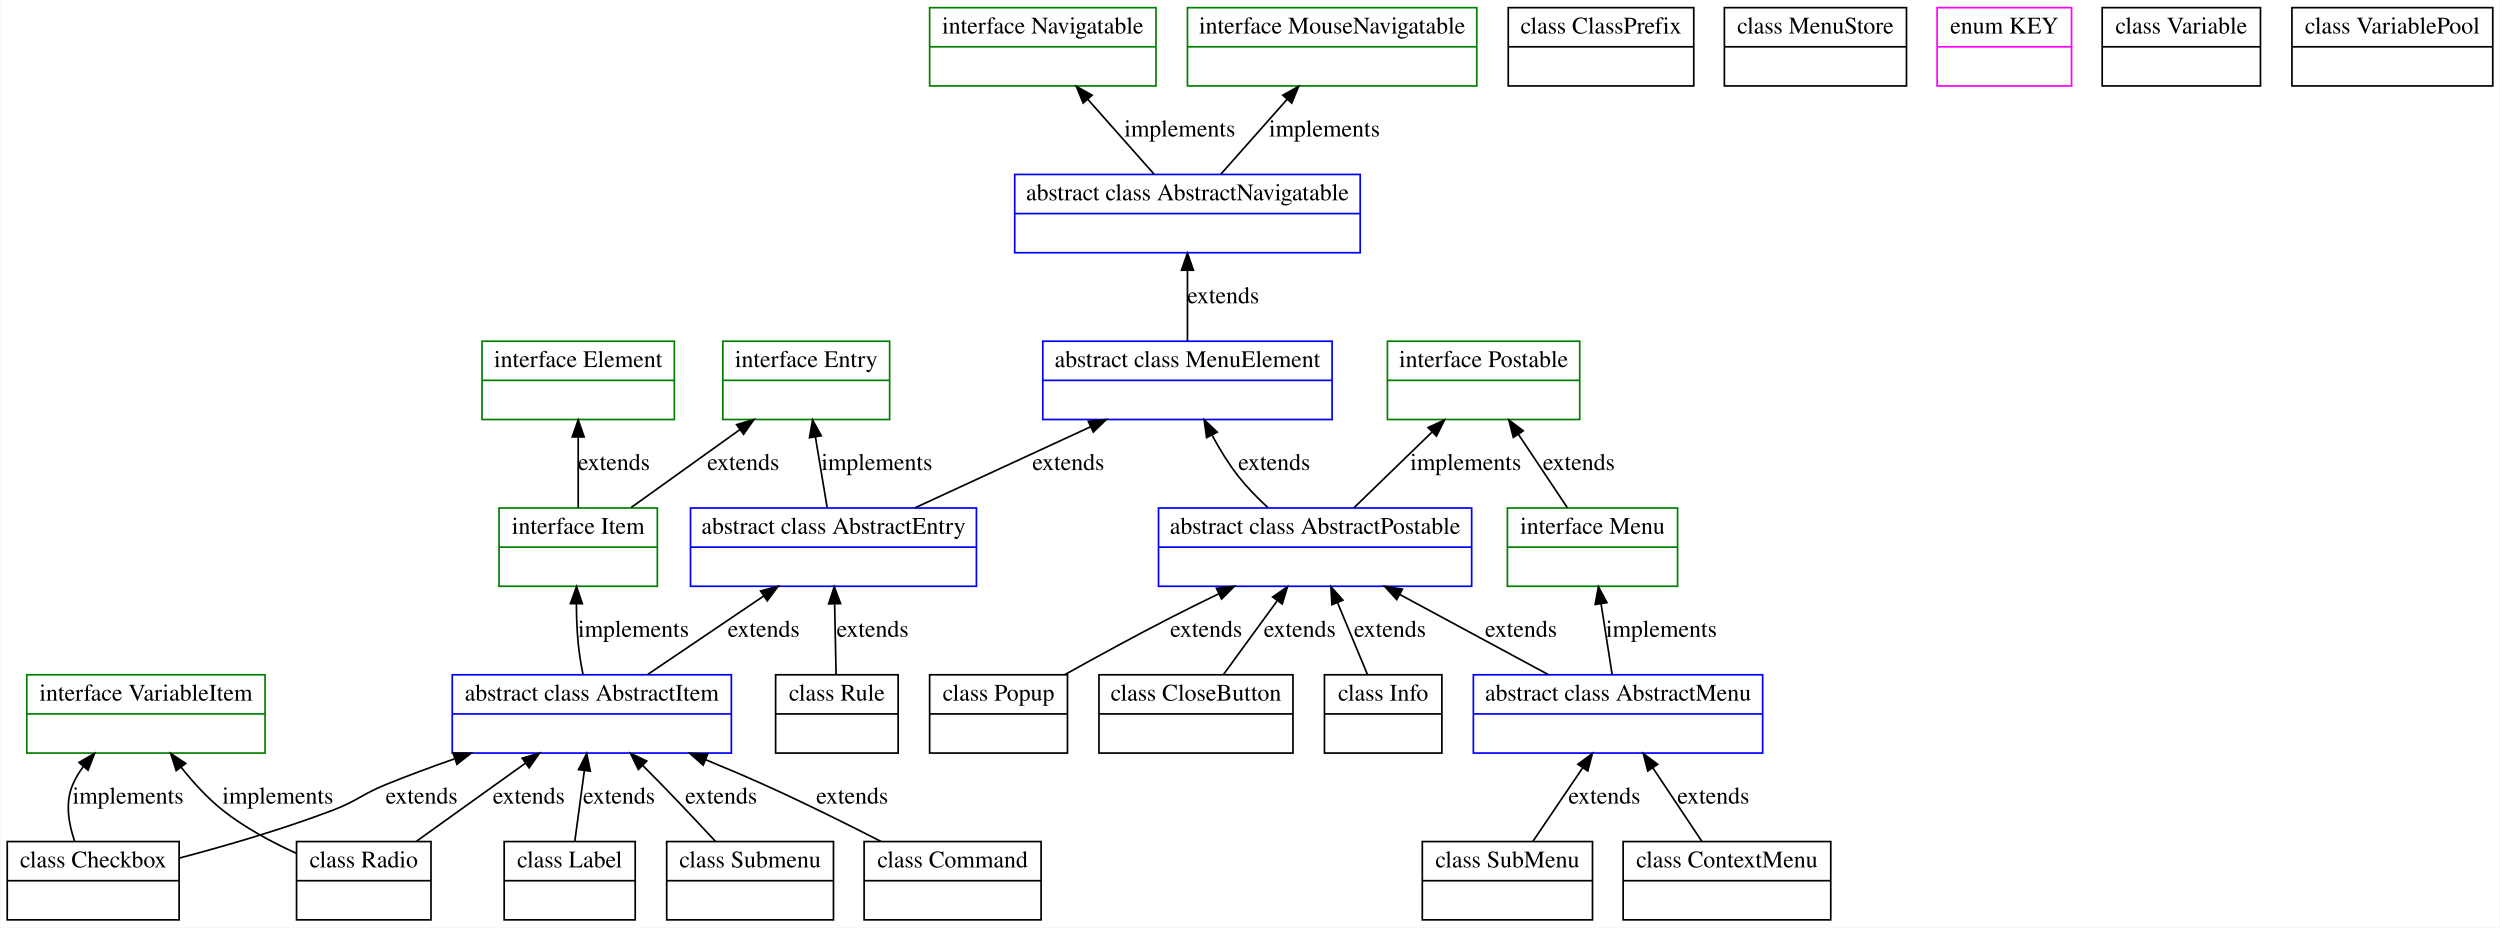
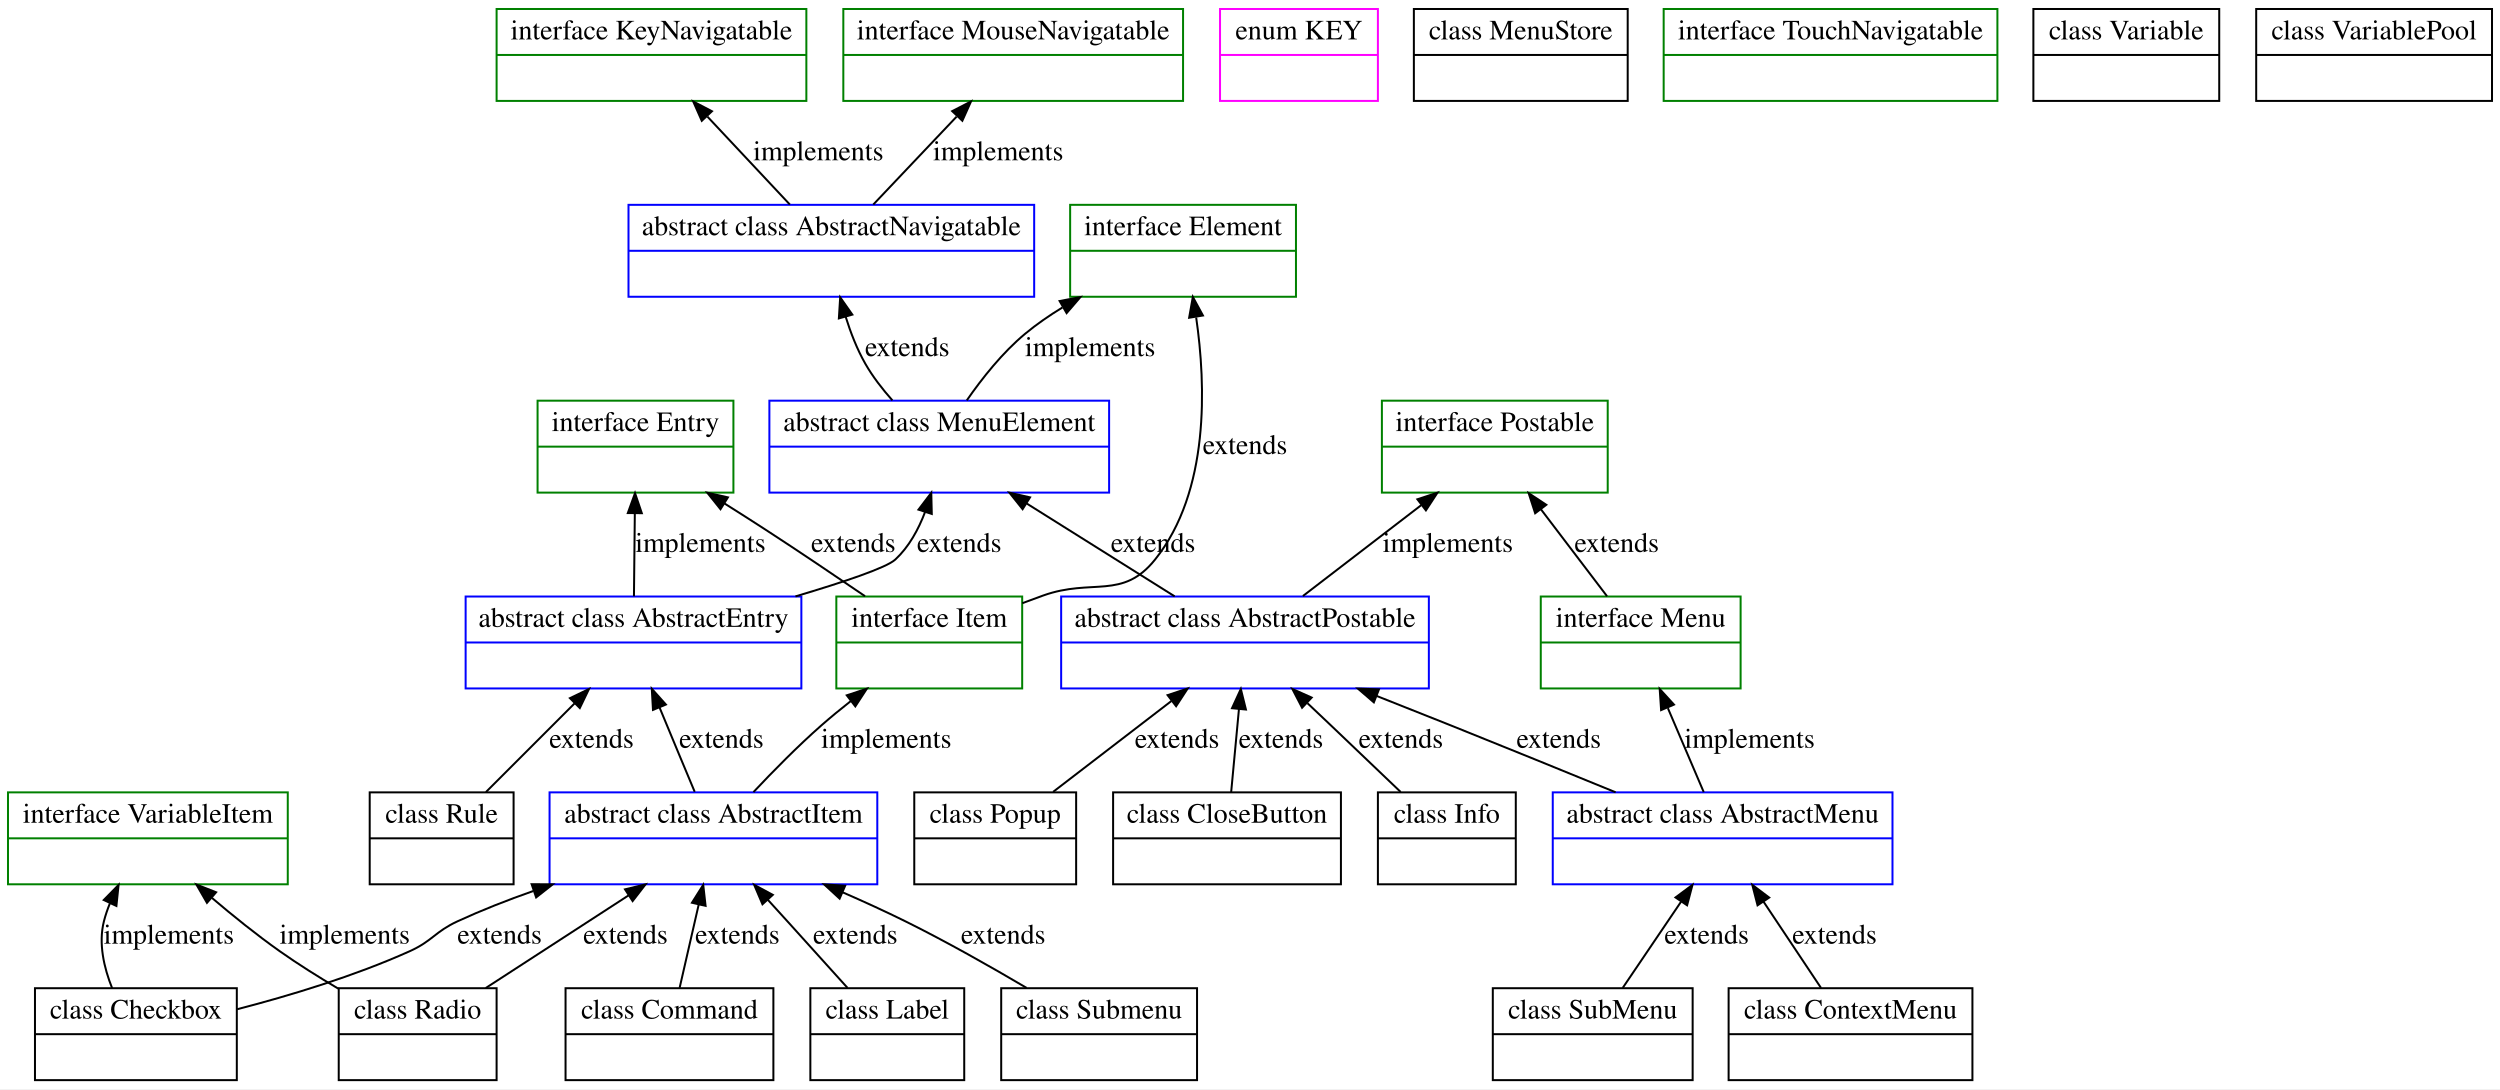
- <svg xmlns="http://www.w3.org/2000/svg" width="1469pt" height="545pt" viewBox="0.00 0.00 1468.50 545.00">
+ <svg xmlns="http://www.w3.org/2000/svg" width="1251pt" height="545pt" viewBox="0.00 0.00 1251.00 545.00">
  <g id="graph0" class="graph" transform="scale(1 1) rotate(0) translate(4 541)">
-     <polygon fill="white" stroke="none" points="-4,4 -4,-541 1464.5,-541 1464.5,4 -4,4" />
+     <polygon fill="white" stroke="none" points="-4,4 -4,-541 1247,-541 1247,4 -4,4" />
    <g id="node1" class="node">
-       <polygon fill="none" stroke="blue" points="401.5,-196.5 401.5,-242.5 569.5,-242.5 569.5,-196.5 401.5,-196.5" />
-       <text text-anchor="middle" x="485.5" y="-227.3" font-family="Times,serif" font-size="14.00">abstract class AbstractEntry</text>
-       <polyline fill="none" stroke="blue" points="401.5,-219.5 569.5,-219.5 " />
-       <text text-anchor="middle" x="485.5" y="-204.3" font-family="Times,serif" font-size="14.00"> </text>
+       <polygon fill="none" stroke="blue" points="229,-196.5 229,-242.5 397,-242.5 397,-196.5 229,-196.5" />
+       <text text-anchor="middle" x="313" y="-227.3" font-family="Times,serif" font-size="14.00">abstract class AbstractEntry</text>
+       <polyline fill="none" stroke="blue" points="229,-219.5 397,-219.5 " />
+       <text text-anchor="middle" x="313" y="-204.3" font-family="Times,serif" font-size="14.00"> </text>
    </g>
    <g id="node4" class="node">
-       <polygon fill="none" stroke="blue" points="261.5,-98.5 261.5,-144.5 425.5,-144.5 425.5,-98.5 261.5,-98.5" />
-       <text text-anchor="middle" x="343.5" y="-129.3" font-family="Times,serif" font-size="14.00">abstract class AbstractItem</text>
-       <polyline fill="none" stroke="blue" points="261.5,-121.5 425.5,-121.5 " />
-       <text text-anchor="middle" x="343.5" y="-106.3" font-family="Times,serif" font-size="14.00"> </text>
+       <polygon fill="none" stroke="blue" points="271,-98.5 271,-144.5 435,-144.5 435,-98.5 271,-98.5" />
+       <text text-anchor="middle" x="353" y="-129.3" font-family="Times,serif" font-size="14.00">abstract class AbstractItem</text>
+       <polyline fill="none" stroke="blue" points="271,-121.5 435,-121.5 " />
+       <text text-anchor="middle" x="353" y="-106.3" font-family="Times,serif" font-size="14.00"> </text>
    </g>
    <g id="edge3" class="edge">
-       <path fill="none" stroke="black" d="M444.572,-190.83C422.933,-176.201 396.724,-158.483 376.418,-144.754" />
-       <polygon fill="black" stroke="black" points="442.678,-193.774 452.922,-196.476 446.598,-187.975 442.678,-193.774" />
-       <text text-anchor="middle" x="444.5" y="-166.8" font-family="Times,serif" font-size="14.00">extends</text>
+       <path fill="none" stroke="black" d="M325.985,-187.097C329.247,-179.226 332.746,-170.802 336,-163 338.466,-157.088 341.144,-150.695 343.629,-144.774" />
+       <polygon fill="black" stroke="black" points="322.747,-185.767 322.154,-196.345 329.215,-188.445 322.747,-185.767" />
+       <text text-anchor="middle" x="357" y="-166.8" font-family="Times,serif" font-size="14.00">extends</text>
+     </g>
+     <g id="node22" class="node">
+       <polygon fill="none" stroke="black" points="181,-98.5 181,-144.5 253,-144.5 253,-98.5 181,-98.5" />
+       <text text-anchor="middle" x="217" y="-129.3" font-family="Times,serif" font-size="14.00">class Rule</text>
+       <polyline fill="none" stroke="black" points="181,-121.5 253,-121.5 " />
+       <text text-anchor="middle" x="217" y="-106.3" font-family="Times,serif" font-size="14.00"> </text>
+     </g>
+     <g id="edge22" class="edge">
+       <path fill="none" stroke="black" d="M283.525,-189.025C269.223,-174.723 252.329,-157.829 239.145,-144.645" />
+       <polygon fill="black" stroke="black" points="281.188,-191.638 290.734,-196.234 286.138,-186.688 281.188,-191.638" />
+       <text text-anchor="middle" x="292" y="-166.8" font-family="Times,serif" font-size="14.00">extends</text>
+     </g>
+     <g id="node2" class="node">
+       <polygon fill="none" stroke="blue" points="381,-294.5 381,-340.5 551,-340.5 551,-294.5 381,-294.5" />
+       <text text-anchor="middle" x="466" y="-325.3" font-family="Times,serif" font-size="14.00">abstract class MenuElement</text>
+       <polyline fill="none" stroke="blue" points="381,-317.5 551,-317.5 " />
+       <text text-anchor="middle" x="466" y="-302.3" font-family="Times,serif" font-size="14.00"> </text>
+     </g>
+     <g id="edge1" class="edge">
+       <path fill="none" stroke="black" d="M458.892,-284.774C455.609,-276.094 450.854,-267.342 444,-261 439.588,-256.918 418.267,-249.753 394.065,-242.573" />
+       <polygon fill="black" stroke="black" points="455.602,-285.974 462.009,-294.412 462.262,-283.82 455.602,-285.974" />
+       <text text-anchor="middle" x="476" y="-264.8" font-family="Times,serif" font-size="14.00">extends</text>
+     </g>
+     <g id="node7" class="node">
+       <polygon fill="none" stroke="blue" points="527,-196.5 527,-242.5 711,-242.5 711,-196.5 527,-196.5" />
+       <text text-anchor="middle" x="619" y="-227.3" font-family="Times,serif" font-size="14.00">abstract class AbstractPostable</text>
+       <polyline fill="none" stroke="blue" points="527,-219.5 711,-219.5 " />
+       <text text-anchor="middle" x="619" y="-204.3" font-family="Times,serif" font-size="14.00"> </text>
+     </g>
+     <g id="edge9" class="edge">
+       <path fill="none" stroke="black" d="M509.822,-289.004C533.283,-274.283 561.795,-256.393 583.797,-242.588" />
+       <polygon fill="black" stroke="black" points="507.712,-286.196 501.101,-294.476 511.432,-292.125 507.712,-286.196" />
+       <text text-anchor="middle" x="573" y="-264.8" font-family="Times,serif" font-size="14.00">extends</text>
+     </g>
+     <g id="node3" class="node">
+       <polygon fill="none" stroke="green" points="265,-294.5 265,-340.5 363,-340.5 363,-294.5 265,-294.5" />
+       <text text-anchor="middle" x="314" y="-325.3" font-family="Times,serif" font-size="14.00">interface Entry</text>
+       <polyline fill="none" stroke="green" points="265,-317.5 363,-317.5 " />
+       <text text-anchor="middle" x="314" y="-302.3" font-family="Times,serif" font-size="14.00"> </text>
+     </g>
+     <g id="edge2" class="edge">
+       <path fill="none" stroke="black" d="M313.66,-283.837C313.518,-270.263 313.358,-254.862 313.231,-242.645" />
+       <polygon fill="black" stroke="black" points="310.164,-284.271 313.768,-294.234 317.164,-284.198 310.164,-284.271" />
+       <text text-anchor="middle" x="346.5" y="-264.8" font-family="Times,serif" font-size="14.00">implements</text>
+     </g>
+     <g id="node5" class="node">
+       <polygon fill="none" stroke="green" points="414.5,-196.5 414.5,-242.5 507.5,-242.5 507.5,-196.5 414.5,-196.5" />
+       <text text-anchor="middle" x="461" y="-227.3" font-family="Times,serif" font-size="14.00">interface Item</text>
+       <polyline fill="none" stroke="green" points="414.5,-219.5 507.5,-219.5 " />
+       <text text-anchor="middle" x="461" y="-204.3" font-family="Times,serif" font-size="14.00"> </text>
+     </g>
+     <g id="edge14" class="edge">
+       <path fill="none" stroke="black" d="M358.525,-289.068C365.408,-284.738 372.415,-280.278 379,-276 395.578,-265.231 413.809,-252.937 428.863,-242.662" />
+       <polygon fill="black" stroke="black" points="356.532,-286.186 349.914,-294.46 360.247,-292.119 356.532,-286.186" />
+       <text text-anchor="middle" x="423" y="-264.8" font-family="Times,serif" font-size="14.00">extends</text>
+     </g>
+     <g id="node17" class="node">
+       <polygon fill="none" stroke="black" points="13.5,-0.5 13.5,-46.5 114.5,-46.5 114.5,-0.5 13.5,-0.5" />
+       <text text-anchor="middle" x="64" y="-31.3" font-family="Times,serif" font-size="14.00">class Checkbox</text>
+       <polyline fill="none" stroke="black" points="13.5,-23.5 114.5,-23.5 " />
+       <text text-anchor="middle" x="64" y="-8.3" font-family="Times,serif" font-size="14.00"> </text>
+     </g>
+     <g id="edge16" class="edge">
+       <path fill="none" stroke="black" d="M262.789,-95.123C249.906,-90.59 236.973,-85.528 225,-80 213.58,-74.728 212.47,-70.164 201,-65 173.408,-52.578 141.001,-42.798 114.634,-35.963" />
+       <polygon fill="black" stroke="black" points="262.021,-98.559 272.615,-98.485 264.287,-91.936 262.021,-98.559" />
+       <text text-anchor="middle" x="246" y="-68.8" font-family="Times,serif" font-size="14.00">extends</text>
+     </g>
+     <g id="node19" class="node">
+       <polygon fill="none" stroke="black" points="279,-0.5 279,-46.5 383,-46.5 383,-0.5 279,-0.5" />
+       <text text-anchor="middle" x="331" y="-31.3" font-family="Times,serif" font-size="14.00">class Command</text>
+       <polyline fill="none" stroke="black" points="279,-23.5 383,-23.5 " />
+       <text text-anchor="middle" x="331" y="-8.3" font-family="Times,serif" font-size="14.00"> </text>
+     </g>
+     <g id="edge18" class="edge">
+       <path fill="none" stroke="black" d="M345.607,-88.239C342.474,-74.569 338.902,-58.983 336.075,-46.645" />
+       <polygon fill="black" stroke="black" points="342.252,-89.269 347.897,-98.234 349.075,-87.705 342.252,-89.269" />
+       <text text-anchor="middle" x="365" y="-68.8" font-family="Times,serif" font-size="14.00">extends</text>
+     </g>
+     <g id="node20" class="node">
+       <polygon fill="none" stroke="black" points="401.5,-0.5 401.5,-46.5 478.5,-46.5 478.5,-0.5 401.5,-0.5" />
+       <text text-anchor="middle" x="440" y="-31.3" font-family="Times,serif" font-size="14.00">class Label</text>
+       <polyline fill="none" stroke="black" points="401.5,-23.5 478.5,-23.5 " />
+       <text text-anchor="middle" x="440" y="-8.3" font-family="Times,serif" font-size="14.00"> </text>
+     </g>
+     <g id="edge19" class="edge">
+       <path fill="none" stroke="black" d="M380.127,-90.855C383.456,-87.202 386.808,-83.518 390,-80 399.934,-69.05 410.936,-56.847 420.084,-46.677" />
+       <polygon fill="black" stroke="black" points="377.539,-88.498 373.384,-98.244 382.71,-93.216 377.539,-88.498" />
+       <text text-anchor="middle" x="424" y="-68.8" font-family="Times,serif" font-size="14.00">extends</text>
+     </g>
+     <g id="node21" class="node">
+       <polygon fill="none" stroke="black" points="165.5,-0.5 165.5,-46.5 244.5,-46.5 244.5,-0.5 165.5,-0.5" />
+       <text text-anchor="middle" x="205" y="-31.3" font-family="Times,serif" font-size="14.00">class Radio</text>
+       <polyline fill="none" stroke="black" points="165.5,-23.5 244.5,-23.5 " />
+       <text text-anchor="middle" x="205" y="-8.3" font-family="Times,serif" font-size="14.00"> </text>
+     </g>
+     <g id="edge20" class="edge">
+       <path fill="none" stroke="black" d="M310.61,-93.004C287.915,-78.283 260.336,-60.394 239.052,-46.588" />
+       <polygon fill="black" stroke="black" points="308.751,-95.97 319.046,-98.476 312.561,-90.097 308.751,-95.97" />
+       <text text-anchor="middle" x="309" y="-68.8" font-family="Times,serif" font-size="14.00">extends</text>
    </g>
    <g id="node23" class="node">
-       <polygon fill="none" stroke="black" points="451.5,-98.5 451.5,-144.5 523.5,-144.5 523.5,-98.5 451.5,-98.5" />
-       <text text-anchor="middle" x="487.5" y="-129.3" font-family="Times,serif" font-size="14.00">class Rule</text>
-       <polyline fill="none" stroke="black" points="451.5,-121.5 523.5,-121.5 " />
-       <text text-anchor="middle" x="487.5" y="-106.3" font-family="Times,serif" font-size="14.00"> </text>
-     </g>
-     <g id="edge22" class="edge">
-       <path fill="none" stroke="black" d="M486.18,-185.837C486.463,-172.263 486.784,-156.862 487.039,-144.645" />
-       <polygon fill="black" stroke="black" points="482.673,-186.164 485.964,-196.234 489.671,-186.309 482.673,-186.164" />
-       <text text-anchor="middle" x="508.5" y="-166.8" font-family="Times,serif" font-size="14.00">extends</text>
-     </g>
-     <g id="node2" class="node">
-       <polygon fill="none" stroke="blue" points="608.5,-294.5 608.5,-340.5 778.5,-340.5 778.5,-294.5 608.5,-294.5" />
-       <text text-anchor="middle" x="693.5" y="-325.3" font-family="Times,serif" font-size="14.00">abstract class MenuElement</text>
-       <polyline fill="none" stroke="blue" points="608.5,-317.5 778.5,-317.5 " />
-       <text text-anchor="middle" x="693.5" y="-302.3" font-family="Times,serif" font-size="14.00"> </text>
-     </g>
-     <g id="edge1" class="edge">
-       <path fill="none" stroke="black" d="M636.44,-290.164C604.085,-275.232 564.06,-256.758 533.357,-242.588" />
-       <polygon fill="black" stroke="black" points="635.234,-293.463 645.781,-294.476 638.168,-287.107 635.234,-293.463" />
-       <text text-anchor="middle" x="623.5" y="-264.8" font-family="Times,serif" font-size="14.00">extends</text>
-     </g>
-     <g id="node7" class="node">
-       <polygon fill="none" stroke="blue" points="676.5,-196.5 676.5,-242.5 860.5,-242.5 860.5,-196.5 676.5,-196.5" />
-       <text text-anchor="middle" x="768.5" y="-227.3" font-family="Times,serif" font-size="14.00">abstract class AbstractPostable</text>
-       <polyline fill="none" stroke="blue" points="676.5,-219.5 860.5,-219.5 " />
-       <text text-anchor="middle" x="768.5" y="-204.3" font-family="Times,serif" font-size="14.00"> </text>
-     </g>
-     <g id="edge9" class="edge">
-       <path fill="none" stroke="black" d="M707.952,-285.298C712.41,-277.041 717.692,-268.379 723.5,-261 728.57,-254.558 734.728,-248.281 740.841,-242.668" />
-       <polygon fill="black" stroke="black" points="704.753,-283.866 703.286,-294.359 710.976,-287.071 704.753,-283.866" />
-       <text text-anchor="middle" x="744.5" y="-264.8" font-family="Times,serif" font-size="14.00">extends</text>
-     </g>
-     <g id="node3" class="node">
-       <polygon fill="none" stroke="green" points="420.5,-294.5 420.5,-340.5 518.5,-340.5 518.5,-294.5 420.5,-294.5" />
-       <text text-anchor="middle" x="469.5" y="-325.3" font-family="Times,serif" font-size="14.00">interface Entry</text>
-       <polyline fill="none" stroke="green" points="420.5,-317.5 518.5,-317.5 " />
-       <text text-anchor="middle" x="469.5" y="-302.3" font-family="Times,serif" font-size="14.00"> </text>
-     </g>
-     <g id="edge2" class="edge">
-       <path fill="none" stroke="black" d="M474.877,-284.239C477.155,-270.568 479.753,-254.983 481.809,-242.645" />
-       <polygon fill="black" stroke="black" points="471.403,-283.795 473.211,-294.234 478.307,-284.946 471.403,-283.795" />
-       <text text-anchor="middle" x="511" y="-264.8" font-family="Times,serif" font-size="14.00">implements</text>
-     </g>
-     <g id="node5" class="node">
-       <polygon fill="none" stroke="green" points="289,-196.5 289,-242.5 382,-242.5 382,-196.5 289,-196.5" />
-       <text text-anchor="middle" x="335.5" y="-227.3" font-family="Times,serif" font-size="14.00">interface Item</text>
-       <polyline fill="none" stroke="green" points="289,-219.5 382,-219.5 " />
-       <text text-anchor="middle" x="335.5" y="-204.3" font-family="Times,serif" font-size="14.00"> </text>
-     </g>
-     <g id="edge14" class="edge">
-       <path fill="none" stroke="black" d="M430.606,-288.636C410.239,-274.045 385.641,-256.422 366.563,-242.754" />
-       <polygon fill="black" stroke="black" points="428.59,-291.497 438.758,-294.476 432.667,-285.807 428.59,-291.497" />
-       <text text-anchor="middle" x="432.5" y="-264.8" font-family="Times,serif" font-size="14.00">extends</text>
+       <polygon fill="none" stroke="black" points="497,-0.5 497,-46.5 595,-46.5 595,-0.5 497,-0.5" />
+       <text text-anchor="middle" x="546" y="-31.3" font-family="Times,serif" font-size="14.00">class Submenu</text>
+       <polyline fill="none" stroke="black" points="497,-23.5 595,-23.5 " />
+       <text text-anchor="middle" x="546" y="-8.3" font-family="Times,serif" font-size="14.00"> </text>
+     </g>
+     <g id="edge23" class="edge">
+       <path fill="none" stroke="black" d="M417.581,-94.517C428.177,-89.894 438.968,-84.963 449,-80 469.52,-69.847 491.732,-57.262 509.717,-46.645" />
+       <polygon fill="black" stroke="black" points="416.144,-91.325 408.343,-98.493 418.912,-97.754 416.144,-91.325" />
+       <text text-anchor="middle" x="498" y="-68.8" font-family="Times,serif" font-size="14.00">extends</text>
+     </g>
+     <g id="edge4" class="edge">
+       <path fill="none" stroke="black" d="M421.828,-190.261C416.741,-186.265 411.678,-182.114 407,-178 395.188,-167.613 382.894,-155.128 373.025,-144.632" />
+       <polygon fill="black" stroke="black" points="419.73,-193.063 429.79,-196.385 423.998,-187.514 419.73,-193.063" />
+       <text text-anchor="middle" x="439.5" y="-166.8" font-family="Times,serif" font-size="14.00">implements</text>
+     </g>
+     <g id="node6" class="node">
+       <polygon fill="none" stroke="blue" points="773,-98.5 773,-144.5 943,-144.5 943,-98.5 773,-98.5" />
+       <text text-anchor="middle" x="858" y="-129.3" font-family="Times,serif" font-size="14.00">abstract class AbstractMenu</text>
+       <polyline fill="none" stroke="blue" points="773,-121.5 943,-121.5 " />
+       <text text-anchor="middle" x="858" y="-106.3" font-family="Times,serif" font-size="14.00"> </text>
+     </g>
+     <g id="node14" class="node">
+       <polygon fill="none" stroke="black" points="861,-0.5 861,-46.5 983,-46.5 983,-0.5 861,-0.5" />
+       <text text-anchor="middle" x="922" y="-31.3" font-family="Times,serif" font-size="14.00">class ContextMenu</text>
+       <polyline fill="none" stroke="black" points="861,-23.5 983,-23.5 " />
+       <text text-anchor="middle" x="922" y="-8.3" font-family="Times,serif" font-size="14.00"> </text>
+     </g>
+     <g id="edge12" class="edge">
+       <path fill="none" stroke="black" d="M878.441,-89.838C887.803,-75.796 898.689,-59.466 907.237,-46.645" />
+       <polygon fill="black" stroke="black" points="875.479,-87.972 872.844,-98.234 881.303,-91.855 875.479,-87.972" />
+       <text text-anchor="middle" x="914" y="-68.8" font-family="Times,serif" font-size="14.00">extends</text>
+     </g>
+     <g id="node27" class="node">
+       <polygon fill="none" stroke="black" points="743,-0.5 743,-46.5 843,-46.5 843,-0.5 743,-0.5" />
+       <text text-anchor="middle" x="793" y="-31.3" font-family="Times,serif" font-size="14.00">class SubMenu</text>
+       <polyline fill="none" stroke="black" points="743,-23.5 843,-23.5 " />
+       <text text-anchor="middle" x="793" y="-8.3" font-family="Times,serif" font-size="14.00"> </text>
+     </g>
+     <g id="edge28" class="edge">
+       <path fill="none" stroke="black" d="M837.24,-89.838C827.732,-75.796 816.675,-59.466 807.994,-46.645" />
+       <polygon fill="black" stroke="black" points="834.42,-91.916 842.924,-98.234 840.216,-87.992 834.42,-91.916" />
+       <text text-anchor="middle" x="850" y="-68.8" font-family="Times,serif" font-size="14.00">extends</text>
+     </g>
+     <g id="edge5" class="edge">
+       <path fill="none" stroke="black" d="M684.801,-192.772C697.171,-187.894 709.99,-182.812 722,-178 749.223,-167.094 779.433,-154.786 804.452,-144.537" />
+       <polygon fill="black" stroke="black" points="683.472,-189.534 675.45,-196.454 686.037,-196.047 683.472,-189.534" />
+       <text text-anchor="middle" x="776" y="-166.8" font-family="Times,serif" font-size="14.00">extends</text>
+     </g>
+     <g id="node13" class="node">
+       <polygon fill="none" stroke="black" points="553,-98.5 553,-144.5 667,-144.5 667,-98.5 553,-98.5" />
+       <text text-anchor="middle" x="610" y="-129.3" font-family="Times,serif" font-size="14.00">class CloseButton</text>
+       <polyline fill="none" stroke="black" points="553,-121.5 667,-121.5 " />
+       <text text-anchor="middle" x="610" y="-106.3" font-family="Times,serif" font-size="14.00"> </text>
+     </g>
+     <g id="edge11" class="edge">
+       <path fill="none" stroke="black" d="M615.976,-186.239C614.694,-172.568 613.233,-156.983 612.076,-144.645" />
+       <polygon fill="black" stroke="black" points="612.494,-186.605 616.913,-196.234 619.464,-185.951 612.494,-186.605" />
+       <text text-anchor="middle" x="637" y="-166.8" font-family="Times,serif" font-size="14.00">extends</text>
+     </g>
+     <g id="node16" class="node">
+       <polygon fill="none" stroke="black" points="685.5,-98.5 685.5,-144.5 754.5,-144.5 754.5,-98.5 685.5,-98.5" />
+       <text text-anchor="middle" x="720" y="-129.3" font-family="Times,serif" font-size="14.00">class Info</text>
+       <polyline fill="none" stroke="black" points="685.5,-121.5 754.5,-121.5 " />
+       <text text-anchor="middle" x="720" y="-106.3" font-family="Times,serif" font-size="14.00"> </text>
+     </g>
+     <g id="edge13" class="edge">
+       <path fill="none" stroke="black" d="M650.22,-189.15C654.189,-185.402 658.193,-181.614 662,-178 673.523,-167.061 686.284,-154.859 696.897,-144.688" />
+       <polygon fill="black" stroke="black" points="647.563,-186.845 642.689,-196.252 652.365,-191.938 647.563,-186.845" />
+       <text text-anchor="middle" x="697" y="-166.8" font-family="Times,serif" font-size="14.00">extends</text>
+     </g>
+     <g id="node26" class="node">
+       <polygon fill="none" stroke="black" points="453.5,-98.5 453.5,-144.5 534.5,-144.5 534.5,-98.5 453.5,-98.5" />
+       <text text-anchor="middle" x="494" y="-129.3" font-family="Times,serif" font-size="14.00">class Popup</text>
+       <polyline fill="none" stroke="black" points="453.5,-121.5 534.5,-121.5 " />
+       <text text-anchor="middle" x="494" y="-106.3" font-family="Times,serif" font-size="14.00"> </text>
+     </g>
+     <g id="edge27" class="edge">
+       <path fill="none" stroke="black" d="M582.211,-190.246C563.312,-175.732 540.615,-158.3 522.977,-144.754" />
+       <polygon fill="black" stroke="black" points="580.26,-193.16 590.322,-196.476 584.523,-187.609 580.26,-193.16" />
+       <text text-anchor="middle" x="585" y="-166.8" font-family="Times,serif" font-size="14.00">extends</text>
+     </g>
+     <g id="node8" class="node">
+       <polygon fill="none" stroke="green" points="767,-196.5 767,-242.5 867,-242.5 867,-196.5 767,-196.5" />
+       <text text-anchor="middle" x="817" y="-227.3" font-family="Times,serif" font-size="14.00">interface Menu</text>
+       <polyline fill="none" stroke="green" points="767,-219.5 867,-219.5 " />
+       <text text-anchor="middle" x="817" y="-204.3" font-family="Times,serif" font-size="14.00"> </text>
+     </g>
+     <g id="edge6" class="edge">
+       <path fill="none" stroke="black" d="M830.607,-186.641C836.486,-172.874 843.221,-157.103 848.542,-144.645" />
+       <polygon fill="black" stroke="black" points="827.218,-185.663 826.509,-196.234 833.656,-188.413 827.218,-185.663" />
+       <text text-anchor="middle" x="871.5" y="-166.8" font-family="Times,serif" font-size="14.00">implements</text>
+     </g>
+     <g id="node9" class="node">
+       <polygon fill="none" stroke="blue" points="310.5,-392.5 310.5,-438.5 513.5,-438.5 513.5,-392.5 310.5,-392.5" />
+       <text text-anchor="middle" x="412" y="-423.3" font-family="Times,serif" font-size="14.00">abstract class AbstractNavigatable</text>
+       <polyline fill="none" stroke="blue" points="310.5,-415.5 513.5,-415.5 " />
+       <text text-anchor="middle" x="412" y="-400.3" font-family="Times,serif" font-size="14.00"> </text>
+     </g>
+     <g id="edge25" class="edge">
+       <path fill="none" stroke="black" d="M419.183,-382.458C421.666,-374.503 424.89,-366.199 429,-359 432.683,-352.549 437.557,-346.269 442.553,-340.655" />
+       <polygon fill="black" stroke="black" points="415.77,-381.663 416.423,-392.238 422.507,-383.564 415.77,-381.663" />
+       <text text-anchor="middle" x="450" y="-362.8" font-family="Times,serif" font-size="14.00">extends</text>
+     </g>
+     <g id="node10" class="node">
+       <polygon fill="none" stroke="green" points="244.5,-490.5 244.5,-536.5 399.5,-536.5 399.5,-490.5 244.5,-490.5" />
+       <text text-anchor="middle" x="322" y="-521.3" font-family="Times,serif" font-size="14.00">interface KeyNavigatable</text>
+       <polyline fill="none" stroke="green" points="244.5,-513.5 399.5,-513.5 " />
+       <text text-anchor="middle" x="322" y="-498.3" font-family="Times,serif" font-size="14.00"> </text>
+     </g>
+     <g id="edge7" class="edge">
+       <path fill="none" stroke="black" d="M350.002,-482.631C363.331,-468.413 378.992,-451.708 391.239,-438.645" />
+       <polygon fill="black" stroke="black" points="347.16,-480.545 342.874,-490.234 352.267,-485.333 347.16,-480.545" />
+       <text text-anchor="middle" x="405.5" y="-460.8" font-family="Times,serif" font-size="14.00">implements</text>
+     </g>
+     <g id="node11" class="node">
+       <polygon fill="none" stroke="green" points="418,-490.5 418,-536.5 588,-536.5 588,-490.5 418,-490.5" />
+       <text text-anchor="middle" x="503" y="-521.3" font-family="Times,serif" font-size="14.00">interface MouseNavigatable</text>
+       <polyline fill="none" stroke="green" points="418,-513.5 588,-513.5 " />
+       <text text-anchor="middle" x="503" y="-498.3" font-family="Times,serif" font-size="14.00"> </text>
+     </g>
+     <g id="edge8" class="edge">
+       <path fill="none" stroke="black" d="M474.686,-482.631C461.21,-468.413 445.374,-451.708 432.991,-438.645" />
+       <polygon fill="black" stroke="black" points="472.474,-485.385 481.894,-490.234 477.555,-480.569 472.474,-485.385" />
+       <text text-anchor="middle" x="495.5" y="-460.8" font-family="Times,serif" font-size="14.00">implements</text>
+     </g>
+     <g id="node12" class="node">
+       <polygon fill="none" stroke="green" points="687.5,-294.5 687.5,-340.5 800.5,-340.5 800.5,-294.5 687.5,-294.5" />
+       <text text-anchor="middle" x="744" y="-325.3" font-family="Times,serif" font-size="14.00">interface Postable</text>
+       <polyline fill="none" stroke="green" points="687.5,-317.5 800.5,-317.5 " />
+       <text text-anchor="middle" x="744" y="-302.3" font-family="Times,serif" font-size="14.00"> </text>
+     </g>
+     <g id="edge10" class="edge">
+       <path fill="none" stroke="black" d="M707.211,-288.246C688.312,-273.732 665.615,-256.3 647.977,-242.754" />
+       <polygon fill="black" stroke="black" points="705.26,-291.16 715.322,-294.476 709.523,-285.609 705.26,-291.16" />
+       <text text-anchor="middle" x="720.5" y="-264.8" font-family="Times,serif" font-size="14.00">implements</text>
+     </g>
+     <g id="edge24" class="edge">
+       <path fill="none" stroke="black" d="M767.014,-286.235C777.759,-272.104 790.319,-255.587 800.161,-242.645" />
+       <polygon fill="black" stroke="black" points="764.198,-284.156 760.931,-294.234 769.77,-288.393 764.198,-284.156" />
+       <text text-anchor="middle" x="805" y="-264.8" font-family="Times,serif" font-size="14.00">extends</text>
+     </g>
+     <g id="node15" class="node">
+       <polygon fill="none" stroke="green" points="531.5,-392.5 531.5,-438.5 644.5,-438.5 644.5,-392.5 531.5,-392.5" />
+       <text text-anchor="middle" x="588" y="-423.3" font-family="Times,serif" font-size="14.00">interface Element</text>
+       <polyline fill="none" stroke="green" points="531.5,-415.5 644.5,-415.5 " />
+       <text text-anchor="middle" x="588" y="-400.3" font-family="Times,serif" font-size="14.00"> </text>
+     </g>
+     <g id="edge26" class="edge">
+       <path fill="none" stroke="black" d="M527.617,-387.125C521.062,-383.124 514.708,-378.737 509,-374 497.65,-364.582 487.423,-351.668 479.793,-340.667" />
+       <polygon fill="black" stroke="black" points="526.229,-390.366 536.638,-392.339 529.732,-384.305 526.229,-390.366" />
+       <text text-anchor="middle" x="541.5" y="-362.8" font-family="Times,serif" font-size="14.00">implements</text>
+     </g>
+     <g id="edge15" class="edge">
+       <path fill="none" stroke="black" d="M594.567,-382.126C599.482,-348.176 601.324,-295.111 574,-261 557.656,-240.596 542.616,-251.804 518,-243 514.594,-241.782 511.087,-240.49 507.567,-239.167" />
+       <polygon fill="black" stroke="black" points="591.042,-381.997 592.896,-392.429 597.952,-383.118 591.042,-381.997" />
+       <text text-anchor="middle" x="619" y="-313.8" font-family="Times,serif" font-size="14.00">extends</text>
    </g>
    <g id="node18" class="node">
-       <polygon fill="none" stroke="black" points="0,-0.5 0,-46.5 101,-46.5 101,-0.5 0,-0.5" />
-       <text text-anchor="middle" x="50.5" y="-31.3" font-family="Times,serif" font-size="14.00">class Checkbox</text>
-       <polyline fill="none" stroke="black" points="0,-23.5 101,-23.5 " />
-       <text text-anchor="middle" x="50.5" y="-8.3" font-family="Times,serif" font-size="14.00"> </text>
-     </g>
-     <g id="edge16" class="edge">
-       <path fill="none" stroke="black" d="M262.764,-95.076C249.213,-90.353 235.377,-85.245 222.5,-80 208.325,-74.226 205.797,-70.466 191.5,-65 162.12,-53.767 128.272,-43.947 101.105,-36.79" />
-       <polygon fill="black" stroke="black" points="261.968,-98.503 272.563,-98.442 264.243,-91.883 261.968,-98.503" />
-       <text text-anchor="middle" x="243.5" y="-68.8" font-family="Times,serif" font-size="14.00">extends</text>
-     </g>
-     <g id="node20" class="node">
-       <polygon fill="none" stroke="black" points="503.5,-0.5 503.5,-46.5 607.5,-46.5 607.5,-0.5 503.5,-0.5" />
-       <text text-anchor="middle" x="555.5" y="-31.3" font-family="Times,serif" font-size="14.00">class Command</text>
-       <polyline fill="none" stroke="black" points="503.5,-23.5 607.5,-23.5 " />
-       <text text-anchor="middle" x="555.5" y="-8.3" font-family="Times,serif" font-size="14.00"> </text>
-     </g>
-     <g id="edge18" class="edge">
-       <path fill="none" stroke="black" d="M410.498,-94.535C421.912,-89.855 433.596,-84.902 444.5,-80 467.59,-69.619 492.868,-57.076 513.461,-46.542" />
-       <polygon fill="black" stroke="black" points="408.946,-91.388 400.998,-98.394 411.58,-97.873 408.946,-91.388" />
-       <text text-anchor="middle" x="496.5" y="-68.8" font-family="Times,serif" font-size="14.00">extends</text>
-     </g>
-     <g id="node21" class="node">
-       <polygon fill="none" stroke="black" points="292,-0.5 292,-46.5 369,-46.5 369,-0.5 292,-0.5" />
-       <text text-anchor="middle" x="330.5" y="-31.3" font-family="Times,serif" font-size="14.00">class Label</text>
-       <polyline fill="none" stroke="black" points="292,-23.5 369,-23.5 " />
-       <text text-anchor="middle" x="330.5" y="-8.3" font-family="Times,serif" font-size="14.00"> </text>
-     </g>
-     <g id="edge19" class="edge">
-       <path fill="none" stroke="black" d="M339.131,-88.239C337.28,-74.569 335.17,-58.983 333.499,-46.645" />
-       <polygon fill="black" stroke="black" points="335.675,-88.794 340.485,-98.234 342.611,-87.855 335.675,-88.794" />
-       <text text-anchor="middle" x="359.5" y="-68.8" font-family="Times,serif" font-size="14.00">extends</text>
-     </g>
-     <g id="node22" class="node">
-       <polygon fill="none" stroke="black" points="170,-0.5 170,-46.5 249,-46.5 249,-0.5 170,-0.5" />
-       <text text-anchor="middle" x="209.5" y="-31.3" font-family="Times,serif" font-size="14.00">class Radio</text>
-       <polyline fill="none" stroke="black" points="170,-23.5 249,-23.5 " />
-       <text text-anchor="middle" x="209.5" y="-8.3" font-family="Times,serif" font-size="14.00"> </text>
-     </g>
-     <g id="edge20" class="edge">
-       <path fill="none" stroke="black" d="M304.606,-92.636C284.239,-78.045 259.641,-60.422 240.563,-46.754" />
-       <polygon fill="black" stroke="black" points="302.59,-95.497 312.758,-98.476 306.667,-89.807 302.59,-95.497" />
-       <text text-anchor="middle" x="306.5" y="-68.8" font-family="Times,serif" font-size="14.00">extends</text>
+       <polygon fill="none" stroke="green" points="0,-98.5 0,-144.5 140,-144.5 140,-98.5 0,-98.5" />
+       <text text-anchor="middle" x="70" y="-129.3" font-family="Times,serif" font-size="14.00">interface VariableItem</text>
+       <polyline fill="none" stroke="green" points="0,-121.5 140,-121.5 " />
+       <text text-anchor="middle" x="70" y="-106.3" font-family="Times,serif" font-size="14.00"> </text>
+     </g>
+     <g id="edge17" class="edge">
+       <path fill="none" stroke="black" d="M51.009,-88.996C49.8,-86.028 48.764,-83.005 48,-80 45.185,-68.92 48.05,-56.703 52.094,-46.558" />
+       <polygon fill="black" stroke="black" points="47.912,-90.634 55.338,-98.191 54.245,-87.652 47.912,-90.634" />
+       <text text-anchor="middle" x="80.5" y="-68.8" font-family="Times,serif" font-size="14.00">implements</text>
+     </g>
+     <g id="edge21" class="edge">
+       <path fill="none" stroke="black" d="M102.02,-91.716C112.546,-82.765 124.502,-73.122 136,-65 145.19,-58.509 155.472,-52.071 165.235,-46.302" />
+       <polygon fill="black" stroke="black" points="99.568,-89.209 94.28,-98.39 104.139,-94.51 99.568,-89.209" />
+       <text text-anchor="middle" x="168.5" y="-68.8" font-family="Times,serif" font-size="14.00">implements</text>
    </g>
    <g id="node24" class="node">
-       <polygon fill="none" stroke="black" points="387.5,-0.5 387.5,-46.5 485.5,-46.5 485.5,-0.5 387.5,-0.5" />
-       <text text-anchor="middle" x="436.5" y="-31.3" font-family="Times,serif" font-size="14.00">class Submenu</text>
-       <polyline fill="none" stroke="black" points="387.5,-23.5 485.5,-23.5 " />
-       <text text-anchor="middle" x="436.5" y="-8.3" font-family="Times,serif" font-size="14.00"> </text>
-     </g>
-     <g id="edge23" class="edge">
-       <path fill="none" stroke="black" d="M373.376,-91.255C377.143,-87.49 380.927,-83.669 384.5,-80 395.094,-69.122 406.664,-56.818 416.194,-46.563" />
-       <polygon fill="black" stroke="black" points="370.839,-88.842 366.213,-98.374 375.773,-93.808 370.839,-88.842" />
-       <text text-anchor="middle" x="419.5" y="-68.8" font-family="Times,serif" font-size="14.00">extends</text>
-     </g>
-     <g id="edge4" class="edge">
-       <path fill="none" stroke="black" d="M334.438,-186.276C334.48,-178.632 334.765,-170.516 335.5,-163 336.086,-157.008 337.149,-150.588 338.312,-144.666" />
-       <polygon fill="black" stroke="black" points="330.938,-186.333 334.513,-196.306 337.938,-186.28 330.938,-186.333" />
-       <text text-anchor="middle" x="368" y="-166.8" font-family="Times,serif" font-size="14.00">implements</text>
-     </g>
-     <g id="node6" class="node">
-       <polygon fill="none" stroke="blue" points="861.5,-98.5 861.5,-144.5 1031.5,-144.5 1031.5,-98.5 861.5,-98.5" />
-       <text text-anchor="middle" x="946.5" y="-129.3" font-family="Times,serif" font-size="14.00">abstract class AbstractMenu</text>
-       <polyline fill="none" stroke="blue" points="861.5,-121.5 1031.5,-121.5 " />
-       <text text-anchor="middle" x="946.5" y="-106.3" font-family="Times,serif" font-size="14.00"> </text>
-     </g>
-     <g id="node15" class="node">
-       <polygon fill="none" stroke="black" points="949.5,-0.5 949.5,-46.5 1071.5,-46.5 1071.5,-0.5 949.5,-0.5" />
-       <text text-anchor="middle" x="1010.5" y="-31.3" font-family="Times,serif" font-size="14.00">class ContextMenu</text>
-       <polyline fill="none" stroke="black" points="949.5,-23.5 1071.5,-23.5 " />
-       <text text-anchor="middle" x="1010.5" y="-8.3" font-family="Times,serif" font-size="14.00"> </text>
-     </g>
-     <g id="edge12" class="edge">
-       <path fill="none" stroke="black" d="M966.941,-89.838C976.303,-75.796 987.189,-59.466 995.737,-46.645" />
-       <polygon fill="black" stroke="black" points="963.979,-87.972 961.344,-98.234 969.803,-91.855 963.979,-87.972" />
-       <text text-anchor="middle" x="1002.5" y="-68.8" font-family="Times,serif" font-size="14.00">extends</text>
+       <polygon fill="none" stroke="magenta" points="606.5,-490.5 606.5,-536.5 685.5,-536.5 685.5,-490.5 606.5,-490.5" />
+       <text text-anchor="middle" x="646" y="-521.3" font-family="Times,serif" font-size="14.00">enum KEY</text>
+       <polyline fill="none" stroke="magenta" points="606.5,-513.5 685.5,-513.5 " />
+       <text text-anchor="middle" x="646" y="-498.3" font-family="Times,serif" font-size="14.00"> </text>
+     </g>
+     <g id="node25" class="node">
+       <polygon fill="none" stroke="black" points="703.5,-490.5 703.5,-536.5 810.5,-536.5 810.5,-490.5 703.5,-490.5" />
+       <text text-anchor="middle" x="757" y="-521.3" font-family="Times,serif" font-size="14.00">class MenuStore</text>
+       <polyline fill="none" stroke="black" points="703.5,-513.5 810.5,-513.5 " />
+       <text text-anchor="middle" x="757" y="-498.3" font-family="Times,serif" font-size="14.00"> </text>
    </g>
    <g id="node28" class="node">
-       <polygon fill="none" stroke="black" points="831.5,-0.5 831.5,-46.5 931.5,-46.5 931.5,-0.5 831.5,-0.5" />
-       <text text-anchor="middle" x="881.5" y="-31.3" font-family="Times,serif" font-size="14.00">class SubMenu</text>
-       <polyline fill="none" stroke="black" points="831.5,-23.5 931.5,-23.5 " />
-       <text text-anchor="middle" x="881.5" y="-8.3" font-family="Times,serif" font-size="14.00"> </text>
-     </g>
-     <g id="edge27" class="edge">
-       <path fill="none" stroke="black" d="M925.74,-89.838C916.232,-75.796 905.175,-59.466 896.494,-46.645" />
-       <polygon fill="black" stroke="black" points="922.92,-91.916 931.424,-98.234 928.716,-87.992 922.92,-91.916" />
-       <text text-anchor="middle" x="938.5" y="-68.8" font-family="Times,serif" font-size="14.00">extends</text>
-     </g>
-     <g id="edge5" class="edge">
-       <path fill="none" stroke="black" d="M818.403,-191.586C845.899,-176.757 879.609,-158.576 905.545,-144.588" />
-       <polygon fill="black" stroke="black" points="816.477,-188.648 809.337,-196.476 819.8,-194.809 816.477,-188.648" />
-       <text text-anchor="middle" x="889.5" y="-166.8" font-family="Times,serif" font-size="14.00">extends</text>
-     </g>
-     <g id="node14" class="node">
-       <polygon fill="none" stroke="black" points="641.5,-98.5 641.5,-144.5 755.5,-144.5 755.5,-98.5 641.5,-98.5" />
-       <text text-anchor="middle" x="698.5" y="-129.3" font-family="Times,serif" font-size="14.00">class CloseButton</text>
-       <polyline fill="none" stroke="black" points="641.5,-121.5 755.5,-121.5 " />
-       <text text-anchor="middle" x="698.5" y="-106.3" font-family="Times,serif" font-size="14.00"> </text>
-     </g>
-     <g id="edge11" class="edge">
-       <path fill="none" stroke="black" d="M746.143,-187.838C735.903,-173.796 723.996,-157.466 714.647,-144.645" />
-       <polygon fill="black" stroke="black" points="743.545,-190.216 752.265,-196.234 749.201,-186.092 743.545,-190.216" />
-       <text text-anchor="middle" x="759.5" y="-166.8" font-family="Times,serif" font-size="14.00">extends</text>
-     </g>
-     <g id="node17" class="node">
-       <polygon fill="none" stroke="black" points="774,-98.5 774,-144.5 843,-144.5 843,-98.5 774,-98.5" />
-       <text text-anchor="middle" x="808.5" y="-129.3" font-family="Times,serif" font-size="14.00">class Info</text>
-       <polyline fill="none" stroke="black" points="774,-121.5 843,-121.5 " />
-       <text text-anchor="middle" x="808.5" y="-106.3" font-family="Times,serif" font-size="14.00"> </text>
-     </g>
-     <g id="edge13" class="edge">
-       <path fill="none" stroke="black" d="M781.775,-186.641C787.511,-172.874 794.082,-157.103 799.273,-144.645" />
-       <polygon fill="black" stroke="black" points="778.393,-185.657 777.777,-196.234 784.854,-188.35 778.393,-185.657" />
-       <text text-anchor="middle" x="812.5" y="-166.8" font-family="Times,serif" font-size="14.00">extends</text>
-     </g>
-     <g id="node27" class="node">
-       <polygon fill="none" stroke="black" points="542,-98.5 542,-144.5 623,-144.5 623,-98.5 542,-98.5" />
-       <text text-anchor="middle" x="582.5" y="-129.3" font-family="Times,serif" font-size="14.00">class Popup</text>
-       <polyline fill="none" stroke="black" points="542,-121.5 623,-121.5 " />
-       <text text-anchor="middle" x="582.5" y="-106.3" font-family="Times,serif" font-size="14.00"> </text>
-     </g>
-     <g id="edge26" class="edge">
-       <path fill="none" stroke="black" d="M711.991,-192.137C702.435,-187.519 692.65,-182.689 683.5,-178 662.845,-167.415 640.171,-155.028 621.549,-144.644" />
-       <polygon fill="black" stroke="black" points="710.524,-195.315 721.054,-196.488 713.554,-189.005 710.524,-195.315" />
-       <text text-anchor="middle" x="704.5" y="-166.8" font-family="Times,serif" font-size="14.00">extends</text>
-     </g>
-     <g id="node8" class="node">
-       <polygon fill="none" stroke="green" points="881.5,-196.5 881.5,-242.5 981.5,-242.5 981.5,-196.5 881.5,-196.5" />
-       <text text-anchor="middle" x="931.5" y="-227.3" font-family="Times,serif" font-size="14.00">interface Menu</text>
-       <polyline fill="none" stroke="green" points="881.5,-219.5 981.5,-219.5 " />
-       <text text-anchor="middle" x="931.5" y="-204.3" font-family="Times,serif" font-size="14.00"> </text>
-     </g>
-     <g id="edge6" class="edge">
-       <path fill="none" stroke="black" d="M936.541,-186.239C938.677,-172.568 941.112,-156.983 943.04,-144.645" />
-       <polygon fill="black" stroke="black" points="933.065,-185.814 934.979,-196.234 939.981,-186.895 933.065,-185.814" />
-       <text text-anchor="middle" x="972" y="-166.8" font-family="Times,serif" font-size="14.00">implements</text>
-     </g>
-     <g id="node9" class="node">
-       <polygon fill="none" stroke="blue" points="592,-392.5 592,-438.5 795,-438.5 795,-392.5 592,-392.5" />
-       <text text-anchor="middle" x="693.5" y="-423.3" font-family="Times,serif" font-size="14.00">abstract class AbstractNavigatable</text>
-       <polyline fill="none" stroke="blue" points="592,-415.5 795,-415.5 " />
-       <text text-anchor="middle" x="693.5" y="-400.3" font-family="Times,serif" font-size="14.00"> </text>
-     </g>
-     <g id="edge25" class="edge">
-       <path fill="none" stroke="black" d="M693.5,-381.837C693.5,-368.263 693.5,-352.862 693.5,-340.645" />
-       <polygon fill="black" stroke="black" points="690,-382.234 693.5,-392.234 697,-382.234 690,-382.234" />
-       <text text-anchor="middle" x="714.5" y="-362.8" font-family="Times,serif" font-size="14.00">extends</text>
-     </g>
-     <g id="node10" class="node">
-       <polygon fill="none" stroke="green" points="542,-490.5 542,-536.5 675,-536.5 675,-490.5 542,-490.5" />
-       <text text-anchor="middle" x="608.5" y="-521.3" font-family="Times,serif" font-size="14.00">interface Navigatable</text>
-       <polyline fill="none" stroke="green" points="542,-513.5 675,-513.5 " />
-       <text text-anchor="middle" x="608.5" y="-498.3" font-family="Times,serif" font-size="14.00"> </text>
-     </g>
-     <g id="edge7" class="edge">
-       <path fill="none" stroke="black" d="M634.947,-482.631C647.535,-468.413 662.326,-451.708 673.893,-438.645" />
-       <polygon fill="black" stroke="black" points="632.223,-480.427 628.214,-490.234 637.464,-485.068 632.223,-480.427" />
-       <text text-anchor="middle" x="689" y="-460.8" font-family="Times,serif" font-size="14.00">implements</text>
-     </g>
-     <g id="node11" class="node">
-       <polygon fill="none" stroke="green" points="693.5,-490.5 693.5,-536.5 863.5,-536.5 863.5,-490.5 693.5,-490.5" />
-       <text text-anchor="middle" x="778.5" y="-521.3" font-family="Times,serif" font-size="14.00">interface MouseNavigatable</text>
-       <polyline fill="none" stroke="green" points="693.5,-513.5 863.5,-513.5 " />
-       <text text-anchor="middle" x="778.5" y="-498.3" font-family="Times,serif" font-size="14.00"> </text>
-     </g>
-     <g id="edge8" class="edge">
-       <path fill="none" stroke="black" d="M752.053,-482.631C739.465,-468.413 724.674,-451.708 713.107,-438.645" />
-       <polygon fill="black" stroke="black" points="749.536,-485.068 758.786,-490.234 754.777,-480.427 749.536,-485.068" />
-       <text text-anchor="middle" x="774" y="-460.8" font-family="Times,serif" font-size="14.00">implements</text>
-     </g>
-     <g id="node12" class="node">
-       <polygon fill="none" stroke="green" points="811,-294.5 811,-340.5 924,-340.5 924,-294.5 811,-294.5" />
-       <text text-anchor="middle" x="867.5" y="-325.3" font-family="Times,serif" font-size="14.00">interface Postable</text>
-       <polyline fill="none" stroke="green" points="811,-317.5 924,-317.5 " />
-       <text text-anchor="middle" x="867.5" y="-302.3" font-family="Times,serif" font-size="14.00"> </text>
-     </g>
-     <g id="edge10" class="edge">
-       <path fill="none" stroke="black" d="M837.104,-287.025C822.355,-272.723 804.933,-255.829 791.337,-242.645" />
-       <polygon fill="black" stroke="black" points="834.923,-289.786 844.539,-294.234 839.796,-284.76 834.923,-289.786" />
-       <text text-anchor="middle" x="857" y="-264.8" font-family="Times,serif" font-size="14.00">implements</text>
-     </g>
-     <g id="edge24" class="edge">
-       <path fill="none" stroke="black" d="M887.941,-285.838C897.303,-271.796 908.189,-255.466 916.737,-242.645" />
-       <polygon fill="black" stroke="black" points="884.979,-283.972 882.344,-294.234 890.803,-287.855 884.979,-283.972" />
-       <text text-anchor="middle" x="923.5" y="-264.8" font-family="Times,serif" font-size="14.00">extends</text>
-     </g>
-     <g id="node13" class="node">
-       <polygon fill="none" stroke="black" points="882,-490.5 882,-536.5 991,-536.5 991,-490.5 882,-490.5" />
-       <text text-anchor="middle" x="936.5" y="-521.3" font-family="Times,serif" font-size="14.00">class ClassPrefix</text>
-       <polyline fill="none" stroke="black" points="882,-513.5 991,-513.5 " />
-       <text text-anchor="middle" x="936.5" y="-498.3" font-family="Times,serif" font-size="14.00"> </text>
-     </g>
-     <g id="node16" class="node">
-       <polygon fill="none" stroke="green" points="279,-294.5 279,-340.5 392,-340.5 392,-294.5 279,-294.5" />
-       <text text-anchor="middle" x="335.5" y="-325.3" font-family="Times,serif" font-size="14.00">interface Element</text>
-       <polyline fill="none" stroke="green" points="279,-317.5 392,-317.5 " />
-       <text text-anchor="middle" x="335.5" y="-302.3" font-family="Times,serif" font-size="14.00"> </text>
-     </g>
-     <g id="edge15" class="edge">
-       <path fill="none" stroke="black" d="M335.5,-283.837C335.5,-270.263 335.5,-254.862 335.5,-242.645" />
-       <polygon fill="black" stroke="black" points="332,-284.234 335.5,-294.234 339,-284.234 332,-284.234" />
-       <text text-anchor="middle" x="356.5" y="-264.8" font-family="Times,serif" font-size="14.00">extends</text>
-     </g>
-     <g id="node19" class="node">
-       <polygon fill="none" stroke="green" points="11.5,-98.5 11.5,-144.5 151.5,-144.5 151.5,-98.5 11.5,-98.5" />
-       <text text-anchor="middle" x="81.5" y="-129.3" font-family="Times,serif" font-size="14.00">interface VariableItem</text>
-       <polyline fill="none" stroke="green" points="11.5,-121.5 151.5,-121.5 " />
-       <text text-anchor="middle" x="81.5" y="-106.3" font-family="Times,serif" font-size="14.00"> </text>
-     </g>
-     <g id="edge17" class="edge">
-       <path fill="none" stroke="black" d="M44.678,-90.543C42.227,-87.232 40.101,-83.707 38.5,-80 33.966,-69.502 36.005,-57.122 39.591,-46.722" />
-       <polygon fill="black" stroke="black" points="42.167,-92.992 51.328,-98.314 47.486,-88.441 42.167,-92.992" />
-       <text text-anchor="middle" x="71" y="-68.8" font-family="Times,serif" font-size="14.00">implements</text>
-     </g>
-     <g id="edge21" class="edge">
-       <path fill="none" stroke="black" d="M102.098,-90.281C109.127,-81.395 117.505,-72.152 126.5,-65 139.427,-54.722 155.388,-46.159 169.848,-39.594" />
-       <polygon fill="black" stroke="black" points="99.294,-88.185 96.042,-98.269 104.872,-92.414 99.294,-88.185" />
-       <text text-anchor="middle" x="159" y="-68.8" font-family="Times,serif" font-size="14.00">implements</text>
-     </g>
-     <g id="node25" class="node">
-       <polygon fill="none" stroke="black" points="1009,-490.5 1009,-536.5 1116,-536.5 1116,-490.5 1009,-490.5" />
-       <text text-anchor="middle" x="1062.5" y="-521.3" font-family="Times,serif" font-size="14.00">class MenuStore</text>
-       <polyline fill="none" stroke="black" points="1009,-513.5 1116,-513.5 " />
-       <text text-anchor="middle" x="1062.5" y="-498.3" font-family="Times,serif" font-size="14.00"> </text>
-     </g>
-     <g id="node26" class="node">
-       <polygon fill="none" stroke="magenta" points="1134,-490.5 1134,-536.5 1213,-536.5 1213,-490.5 1134,-490.5" />
-       <text text-anchor="middle" x="1173.5" y="-521.3" font-family="Times,serif" font-size="14.00">enum KEY</text>
-       <polyline fill="none" stroke="magenta" points="1134,-513.5 1213,-513.5 " />
-       <text text-anchor="middle" x="1173.5" y="-498.3" font-family="Times,serif" font-size="14.00"> </text>
+       <polygon fill="none" stroke="green" points="828.5,-490.5 828.5,-536.5 995.5,-536.5 995.5,-490.5 828.5,-490.5" />
+       <text text-anchor="middle" x="912" y="-521.3" font-family="Times,serif" font-size="14.00">interface TouchNavigatable</text>
+       <polyline fill="none" stroke="green" points="828.5,-513.5 995.5,-513.5 " />
+       <text text-anchor="middle" x="912" y="-498.3" font-family="Times,serif" font-size="14.00"> </text>
    </g>
    <g id="node29" class="node">
-       <polygon fill="none" stroke="black" points="1231,-490.5 1231,-536.5 1324,-536.5 1324,-490.5 1231,-490.5" />
-       <text text-anchor="middle" x="1277.5" y="-521.3" font-family="Times,serif" font-size="14.00">class Variable</text>
-       <polyline fill="none" stroke="black" points="1231,-513.5 1324,-513.5 " />
-       <text text-anchor="middle" x="1277.5" y="-498.3" font-family="Times,serif" font-size="14.00"> </text>
+       <polygon fill="none" stroke="black" points="1013.5,-490.5 1013.5,-536.5 1106.5,-536.5 1106.5,-490.5 1013.5,-490.5" />
+       <text text-anchor="middle" x="1060" y="-521.3" font-family="Times,serif" font-size="14.00">class Variable</text>
+       <polyline fill="none" stroke="black" points="1013.5,-513.5 1106.5,-513.5 " />
+       <text text-anchor="middle" x="1060" y="-498.3" font-family="Times,serif" font-size="14.00"> </text>
    </g>
    <g id="node30" class="node">
-       <polygon fill="none" stroke="black" points="1342.5,-490.5 1342.5,-536.5 1460.5,-536.5 1460.5,-490.5 1342.5,-490.5" />
-       <text text-anchor="middle" x="1401.5" y="-521.3" font-family="Times,serif" font-size="14.00">class VariablePool</text>
-       <polyline fill="none" stroke="black" points="1342.5,-513.5 1460.5,-513.5 " />
-       <text text-anchor="middle" x="1401.5" y="-498.3" font-family="Times,serif" font-size="14.00"> </text>
+       <polygon fill="none" stroke="black" points="1125,-490.5 1125,-536.5 1243,-536.5 1243,-490.5 1125,-490.5" />
+       <text text-anchor="middle" x="1184" y="-521.3" font-family="Times,serif" font-size="14.00">class VariablePool</text>
+       <polyline fill="none" stroke="black" points="1125,-513.5 1243,-513.5 " />
+       <text text-anchor="middle" x="1184" y="-498.3" font-family="Times,serif" font-size="14.00"> </text>
    </g>
  </g>
</svg>
